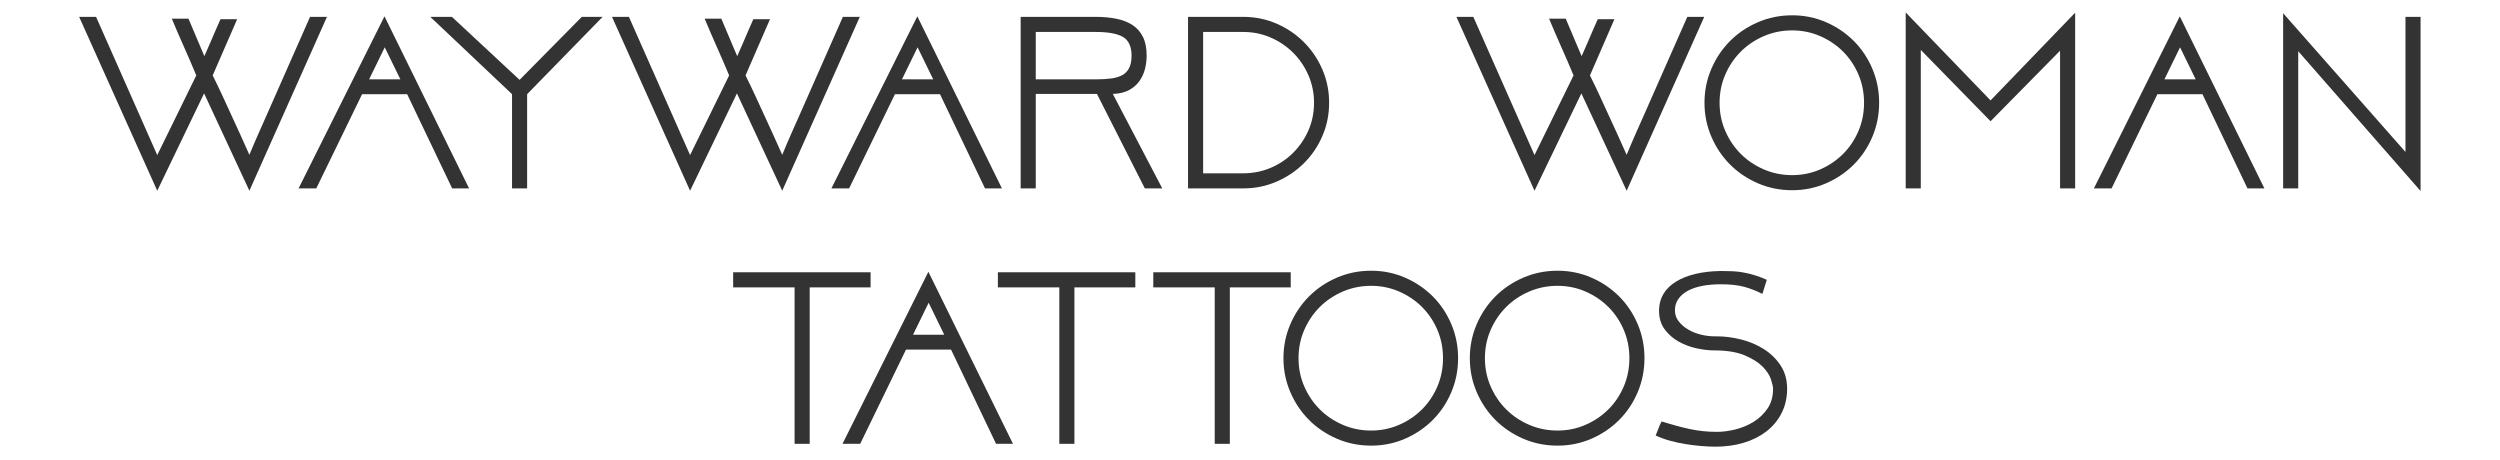
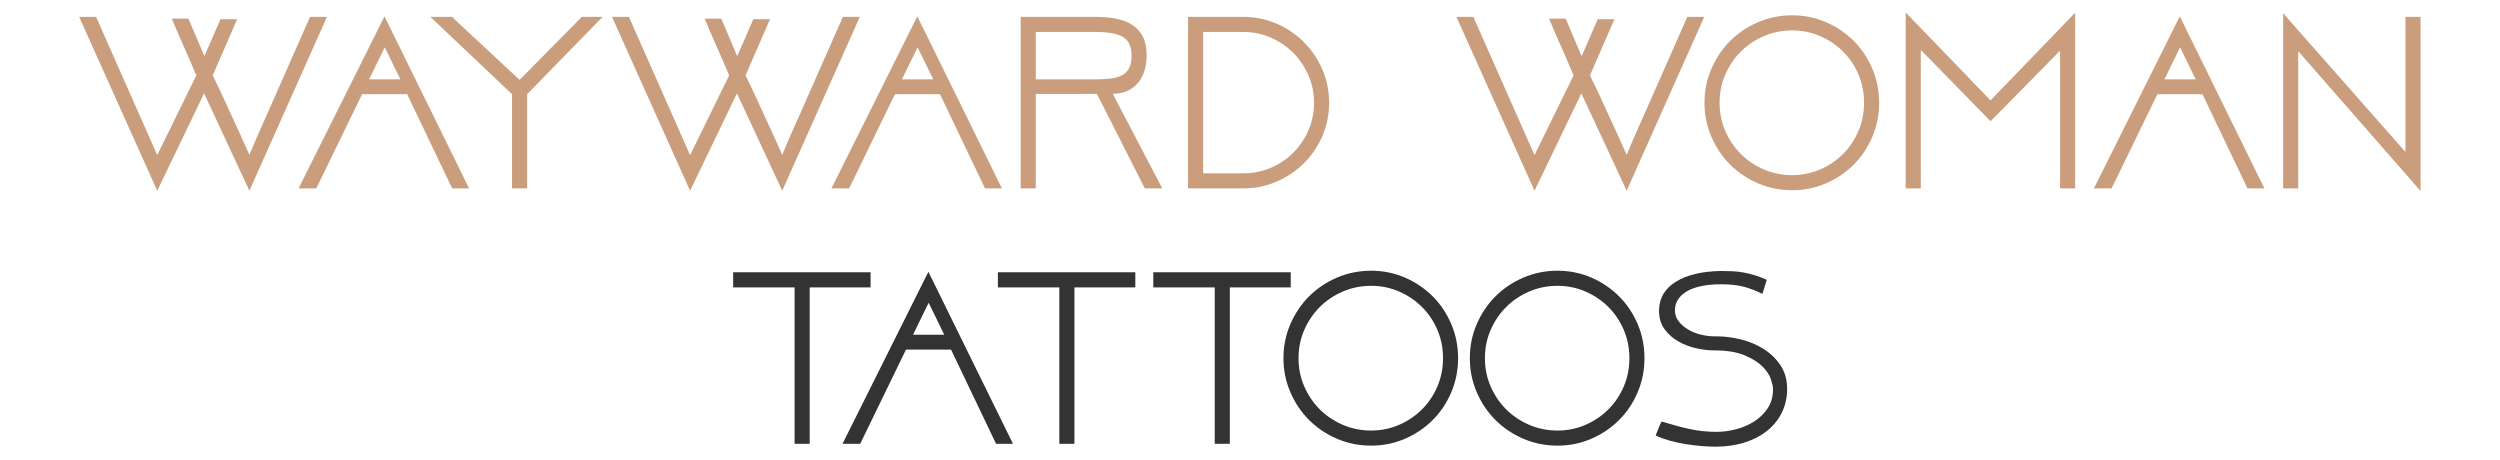
<svg xmlns="http://www.w3.org/2000/svg" version="1.1" id="Layer_1" x="0px" y="0px" width="581.371px" height="106.768px" viewBox="0 0 581.371 106.768" enable-background="new 0 0 581.371 106.768" xml:space="preserve">
-   <defs id="defs45" />
-   <g id="g3">
-     <path d="M60.144,30.979c0.666-1.492,1.422-3.198,2.271-5.114c0.847-1.917,1.714-3.884,2.603-5.902   c2.058-4.681,4.419-10.028,7.082-16.042h3.935L57.995,44.357l-10.533-22.64l-10.896,22.64L18.406,3.921h3.935l14.225,32.143   l9.08-18.523c-0.403-0.968-0.847-2.018-1.332-3.147c-0.484-1.13-0.989-2.28-1.513-3.451c-0.524-1.17-1.029-2.32-1.514-3.451   c-0.484-1.128-0.929-2.179-1.331-3.147h3.874l3.693,8.717c0.484-1.129,0.958-2.209,1.422-3.238c0.464-1.03,0.856-1.947,1.181-2.754   c0.403-0.928,0.787-1.796,1.15-2.603h3.874L49.46,17.54c0.887,1.777,1.644,3.35,2.27,4.722c0.625,1.373,1.312,2.866,2.059,4.48   c0.747,1.614,1.432,3.108,2.058,4.479c0.625,1.372,1.341,2.966,2.148,4.782C58.761,34.148,59.478,32.472,60.144,30.979z" id="path5" style="fill:#333333;fill-opacity:1" />
-     <path d="M94.678,21.899H84.206L73.552,43.812h-4.116L89.412,3.8l19.673,40.013h-3.935L94.678,21.899z M85.84,18.448h7.264   l-3.632-7.445L85.84,18.448z" id="path7" style="fill:#333333;fill-opacity:1" />
-     <path d="M100.065,3.921h5.024l15.739,14.649l14.467-14.649h4.843l-17.555,17.979v21.913h-3.511V21.899L100.065,3.921z" id="path9" style="fill:#333333;fill-opacity:1" />
-     <path d="M184.054,30.979c0.666-1.492,1.422-3.198,2.271-5.114c0.847-1.917,1.714-3.884,2.603-5.902   c2.058-4.681,4.419-10.028,7.082-16.042h3.935l-18.038,40.437l-10.534-22.64l-10.896,22.64l-18.16-40.437h3.935l14.226,32.143   l9.08-18.523c-0.403-0.968-0.847-2.018-1.332-3.147c-0.484-1.13-0.989-2.28-1.513-3.451c-0.525-1.17-1.029-2.32-1.513-3.451   c-0.485-1.128-0.929-2.179-1.332-3.147h3.874l3.693,8.717c0.484-1.129,0.958-2.209,1.422-3.238c0.464-1.03,0.857-1.947,1.181-2.754   c0.403-0.928,0.787-1.796,1.15-2.603h3.874l-5.69,13.075c0.887,1.777,1.644,3.35,2.271,4.722c0.624,1.373,1.311,2.866,2.058,4.48   c0.747,1.614,1.432,3.108,2.058,4.479c0.625,1.372,1.341,2.966,2.148,4.782C182.672,34.148,183.389,32.472,184.054,30.979z" id="path11" style="fill:#333333;fill-opacity:1" />
-     <path d="M218.589,21.899h-10.472l-10.655,21.913h-4.116L213.323,3.8l19.673,40.013h-3.935L218.589,21.899z M209.751,18.448h7.264   l-3.632-7.445L209.751,18.448z" id="path13" style="fill:#333333;fill-opacity:1" />
-     <path d="M240.865,21.838v21.974h-3.511V3.921h17.493c1.775,0,3.39,0.151,4.843,0.454c1.453,0.303,2.694,0.798,3.724,1.483   c1.029,0.686,1.825,1.604,2.39,2.754c0.565,1.15,0.848,2.594,0.848,4.328c0,1.049-0.131,2.088-0.394,3.118   c-0.263,1.029-0.696,1.967-1.301,2.814c-0.605,0.848-1.414,1.543-2.421,2.088c-1.01,0.545-2.261,0.837-3.754,0.877l11.501,21.974   h-4.056l-11.138-21.974H240.865z M240.865,7.431v11.017h14.165c1.291,0,2.441-0.069,3.451-0.211   c1.008-0.141,1.856-0.403,2.542-0.787c0.686-0.383,1.211-0.938,1.574-1.664c0.363-0.727,0.545-1.675,0.545-2.845   c0-2.099-0.657-3.542-1.968-4.328c-1.312-0.787-3.42-1.181-6.326-1.181H240.865z" id="path15" style="fill:#333333;fill-opacity:1" />
-     <path d="M289.11,3.921c2.744,0,5.327,0.525,7.748,1.574c2.422,1.049,4.54,2.482,6.355,4.298c1.816,1.816,3.249,3.935,4.299,6.356   c1.048,2.422,1.574,5.004,1.574,7.749s-0.526,5.327-1.574,7.748c-1.05,2.422-2.482,4.53-4.299,6.326   c-1.815,1.795-3.935,3.219-6.355,4.267c-2.421,1.05-5.004,1.574-7.748,1.574h-12.833V3.921H289.11z M305.575,23.897   c0-2.26-0.435-4.389-1.301-6.386c-0.868-1.998-2.049-3.743-3.541-5.236c-1.494-1.493-3.238-2.673-5.237-3.541   c-1.998-0.868-4.127-1.302-6.386-1.302h-9.323v32.87h9.323c2.259,0,4.388-0.424,6.386-1.271c1.998-0.848,3.743-2.017,5.237-3.511   c1.492-1.493,2.673-3.228,3.541-5.206C305.14,28.336,305.575,26.197,305.575,23.897z" id="path17" style="fill:#333333;fill-opacity:1" />
-     <path d="M380.424,30.979c0.667-1.492,1.423-3.198,2.27-5.114c0.848-1.917,1.715-3.884,2.603-5.902   c2.06-4.681,4.42-10.028,7.083-16.042h3.935l-18.039,40.437l-10.532-22.64l-10.896,22.64L338.686,3.921h3.936l14.224,32.143   l9.081-18.523c-0.403-0.968-0.848-2.018-1.332-3.147c-0.484-1.13-0.989-2.28-1.514-3.451c-0.525-1.17-1.029-2.32-1.514-3.451   c-0.484-1.128-0.929-2.179-1.331-3.147h3.874l3.692,8.717c0.484-1.129,0.959-2.209,1.423-3.238c0.462-1.03,0.855-1.947,1.18-2.754   c0.403-0.928,0.787-1.796,1.151-2.603h3.874l-5.69,13.075c0.887,1.777,1.644,3.35,2.269,4.722c0.626,1.373,1.312,2.866,2.061,4.48   c0.746,1.614,1.432,3.108,2.058,4.479c0.624,1.372,1.341,2.966,2.147,4.782C379.042,34.148,379.759,32.472,380.424,30.979z" id="path19" style="fill:#333333;fill-opacity:1" />
-     <path d="M416.773,3.558c2.786,0,5.409,0.535,7.87,1.604c2.462,1.069,4.61,2.522,6.447,4.358c1.835,1.837,3.278,3.995,4.327,6.477   s1.574,5.115,1.574,7.9c0,2.784-0.525,5.417-1.574,7.899s-2.492,4.641-4.327,6.478c-1.837,1.836-3.985,3.289-6.447,4.358   c-2.462,1.07-5.084,1.604-7.87,1.604c-2.823,0-5.477-0.535-7.96-1.604c-2.479-1.069-4.64-2.521-6.477-4.358   c-1.835-1.836-3.289-3.996-4.357-6.478c-1.07-2.482-1.604-5.115-1.604-7.899c0-2.785,0.534-5.418,1.604-7.9   c1.069-2.482,2.522-4.64,4.357-6.477c1.836-1.836,3.997-3.289,6.477-4.358C411.297,4.093,413.949,3.558,416.773,3.558z    M433.481,23.897c0-2.34-0.435-4.53-1.301-6.568c-0.868-2.038-2.058-3.814-3.571-5.327c-1.515-1.514-3.29-2.713-5.326-3.602   c-2.039-0.887-4.208-1.331-6.51-1.331c-2.34,0-4.539,0.444-6.597,1.331c-2.059,0.889-3.844,2.088-5.357,3.602   c-1.514,1.513-2.715,3.29-3.602,5.327c-0.889,2.038-1.332,4.228-1.332,6.568c0,2.341,0.443,4.531,1.332,6.567   c0.887,2.039,2.088,3.814,3.602,5.328c1.514,1.513,3.299,2.714,5.357,3.602c2.058,0.888,4.257,1.332,6.597,1.332   c2.302,0,4.471-0.444,6.51-1.332c2.036-0.888,3.812-2.088,5.326-3.602c1.514-1.514,2.703-3.289,3.571-5.328   C433.047,28.427,433.481,26.238,433.481,23.897z" id="path21" style="fill:#333333;fill-opacity:1" />
-     <path d="M482.574,2.952v40.86h-3.511V11.79L462.9,28.195l-16.223-16.586v32.204h-3.511V2.892l19.733,20.46L482.574,2.952z" id="path23" style="fill:#333333;fill-opacity:1" />
-     <path d="M512.174,21.899h-10.472l-10.654,21.913h-4.116L506.908,3.8l19.673,40.013h-3.935L512.174,21.899z M503.336,18.448h7.264   l-3.632-7.445L503.336,18.448z" id="path25" style="fill:#333333;fill-opacity:1" />
-     <path d="M562.9,3.921v40.497l-28.45-32.506v31.901h-3.511V3.073l28.45,32.265V3.921H562.9z" id="path27" style="fill:#333333;fill-opacity:1" />
-     <path d="M202.457,63.319v3.512h-14.165v36.38h-3.512V66.83h-14.286v-3.512H202.457z" id="path29" style="fill:#333333;fill-opacity:1" />
-     <path d="M221.162,81.297h-10.473l-10.653,21.913h-4.117l19.977-40.012l19.673,40.012h-3.935L221.162,81.297z M212.323,77.847h7.265   l-3.632-7.445L212.323,77.847z" id="path31" style="fill:#333333;fill-opacity:1" />
-     <path d="M264.019,63.319v3.512h-14.165v36.38h-3.511V66.83h-14.287v-3.512H264.019z" id="path33" style="fill:#333333;fill-opacity:1" />
-     <path d="M300.158,63.319v3.512h-14.165v36.38h-3.511V66.83h-14.286v-3.512H300.158z" id="path35" style="fill:#333333;fill-opacity:1" />
-     <path d="M318.863,62.956c2.783,0,5.407,0.534,7.868,1.604c2.462,1.069,4.609,2.522,6.446,4.357   c1.836,1.837,3.278,3.995,4.329,6.477c1.047,2.482,1.572,5.115,1.572,7.9s-0.525,5.417-1.572,7.899   c-1.051,2.481-2.493,4.642-4.329,6.478c-1.837,1.836-3.985,3.289-6.446,4.357c-2.462,1.07-5.085,1.604-7.868,1.604   c-2.826,0-5.479-0.534-7.96-1.604c-2.483-1.068-4.642-2.521-6.479-4.357s-3.29-3.996-4.357-6.478   c-1.069-2.482-1.604-5.114-1.604-7.899s0.535-5.418,1.604-7.9c1.068-2.481,2.521-4.64,4.357-6.477   c1.836-1.835,3.995-3.288,6.479-4.357C313.384,63.49,316.037,62.956,318.863,62.956z M335.57,83.295   c0-2.34-0.434-4.529-1.303-6.568c-0.868-2.036-2.059-3.813-3.57-5.326c-1.513-1.514-3.29-2.714-5.327-3.602   c-2.038-0.888-4.207-1.332-6.507-1.332c-2.342,0-4.541,0.444-6.6,1.332s-3.844,2.088-5.357,3.602   c-1.513,1.513-2.713,3.29-3.602,5.326c-0.888,2.039-1.332,4.229-1.332,6.568c0,2.341,0.444,4.53,1.332,6.568   c0.887,2.037,2.089,3.812,3.602,5.326c1.514,1.514,3.299,2.715,5.357,3.602c2.059,0.889,4.258,1.332,6.6,1.332   c2.3,0,4.469-0.443,6.507-1.332c2.037-0.887,3.814-2.088,5.327-3.602s2.702-3.289,3.57-5.326   C335.136,87.825,335.57,85.636,335.57,83.295z" id="path37" style="fill:#333333;fill-opacity:1" />
-     <path d="M362.205,62.956c2.783,0,5.407,0.534,7.869,1.604c2.461,1.069,4.609,2.522,6.446,4.357   c1.834,1.837,3.278,3.995,4.328,6.477c1.048,2.482,1.572,5.115,1.572,7.9s-0.524,5.417-1.572,7.899   c-1.05,2.481-2.494,4.642-4.328,6.478c-1.837,1.836-3.985,3.289-6.446,4.357c-2.463,1.07-5.086,1.604-7.869,1.604   c-2.825,0-5.479-0.534-7.96-1.604c-2.482-1.068-4.642-2.521-6.478-4.357c-1.837-1.836-3.29-3.996-4.358-6.478   c-1.071-2.482-1.604-5.114-1.604-7.899s0.533-5.418,1.604-7.9c1.069-2.481,2.521-4.64,4.358-6.477   c1.835-1.835,3.995-3.288,6.478-4.357C356.725,63.49,359.38,62.956,362.205,62.956z M378.912,83.295   c0-2.34-0.435-4.529-1.303-6.568c-0.868-2.036-2.058-3.813-3.57-5.326c-1.514-1.514-3.291-2.714-5.326-3.602   c-2.039-0.888-4.208-1.332-6.508-1.332c-2.341,0-4.541,0.444-6.6,1.332c-2.058,0.888-3.843,2.088-5.357,3.602   c-1.513,1.513-2.713,3.29-3.601,5.326c-0.888,2.039-1.332,4.229-1.332,6.568c0,2.341,0.444,4.53,1.332,6.568   c0.887,2.037,2.088,3.812,3.601,5.326c1.515,1.514,3.3,2.715,5.357,3.602c2.059,0.889,4.259,1.332,6.6,1.332   c2.3,0,4.469-0.443,6.508-1.332c2.035-0.887,3.812-2.088,5.326-3.602s2.702-3.289,3.57-5.326   C378.477,87.825,378.912,85.636,378.912,83.295z" id="path39" style="fill:#333333;fill-opacity:1" />
-     <path d="M415.595,90.62c-0.041,2.058-0.484,3.904-1.332,5.538c-0.848,1.635-2.019,3.026-3.51,4.177   c-1.494,1.149-3.25,2.028-5.267,2.633c-2.019,0.605-4.218,0.908-6.599,0.908c-0.929,0-1.997-0.051-3.209-0.151   c-1.211-0.101-2.452-0.252-3.723-0.453c-1.272-0.202-2.513-0.475-3.724-0.817s-2.28-0.736-3.209-1.181   c0.201-0.443,0.423-0.999,0.666-1.665s0.485-1.2,0.727-1.604l0.363,0.121c2.058,0.646,4.096,1.191,6.114,1.635   c2.018,0.444,4.136,0.666,6.357,0.666c1.371,0,2.822-0.19,4.356-0.575c1.533-0.383,2.946-0.978,4.238-1.785   c1.291-0.808,2.36-1.836,3.208-3.088c0.848-1.25,1.271-2.764,1.271-4.54c0-0.483-0.162-1.22-0.484-2.209   c-0.324-0.988-0.969-1.977-1.938-2.966c-0.968-0.988-2.36-1.867-4.177-2.634c-1.815-0.766-4.218-1.149-7.204-1.149   c-1.209,0-2.552-0.161-4.024-0.484c-1.474-0.323-2.855-0.848-4.146-1.574c-1.292-0.727-2.372-1.675-3.238-2.846   c-0.868-1.169-1.304-2.603-1.304-4.298v-0.242c0.082-2.784,1.394-4.964,3.935-6.537c2.543-1.574,6.014-2.401,10.413-2.482   c1.008,0,1.947,0.021,2.815,0.062c0.867,0.04,1.725,0.141,2.572,0.303c0.848,0.161,1.705,0.373,2.573,0.636   c0.868,0.262,1.786,0.614,2.754,1.059l-1.029,3.269c-1.331-0.686-2.725-1.23-4.176-1.634c-1.452-0.403-3.291-0.605-5.509-0.605   c-1.533,0-2.947,0.121-4.237,0.363c-1.292,0.242-2.412,0.616-3.359,1.119c-0.949,0.506-1.695,1.141-2.24,1.907   s-0.817,1.655-0.817,2.663c0,0.969,0.293,1.827,0.879,2.573c0.585,0.747,1.32,1.383,2.209,1.906   c0.887,0.525,1.876,0.919,2.967,1.181c1.09,0.264,2.139,0.394,3.148,0.394h0.545c1.815,0,3.69,0.242,5.629,0.727   c1.938,0.484,3.701,1.231,5.296,2.239c1.595,1.01,2.896,2.281,3.905,3.814c1.009,1.534,1.513,3.328,1.513,5.388V90.62   L415.595,90.62z" id="path41" style="fill:#333333;fill-opacity:1" />
-   </g>
+   <path id="path5" fill="#CA9E7D" d="M60.144,30.979c0.666-1.492,1.422-3.198,2.271-5.114c0.848-1.917,1.714-3.884,2.604-5.901  c2.058-4.682,4.419-10.028,7.082-16.042h3.935l-18.04,40.436l-10.533-22.64l-10.896,22.64L18.406,3.921h3.935l14.226,32.143  l9.08-18.522c-0.403-0.969-0.848-2.019-1.332-3.147c-0.484-1.13-0.989-2.28-1.514-3.451c-0.523-1.17-1.028-2.319-1.514-3.45  c-0.483-1.129-0.929-2.18-1.331-3.147h3.874l3.693,8.717c0.483-1.129,0.958-2.209,1.422-3.238s0.855-1.946,1.181-2.754  c0.403-0.928,0.787-1.796,1.15-2.603h3.874L49.46,17.54c0.888,1.776,1.645,3.35,2.271,4.722c0.625,1.373,1.312,2.866,2.059,4.48  c0.747,1.613,1.433,3.107,2.059,4.479c0.625,1.372,1.341,2.966,2.147,4.782C58.761,34.148,59.478,32.472,60.144,30.979z" />
+   <path id="path7" fill="#CA9E7D" d="M94.678,21.899H84.206L73.552,43.812h-4.116L89.412,3.8l19.673,40.013h-3.935L94.678,21.899z   M85.84,18.448h7.265l-3.632-7.444L85.84,18.448z" />
+   <path id="path9" fill="#CA9E7D" d="M100.065,3.921h5.023l15.739,14.648l14.467-14.648h4.844L122.583,21.9v21.913h-3.511V21.899  L100.065,3.921z" />
+   <path id="path11" fill="#CA9E7D" d="M184.054,30.979c0.666-1.492,1.422-3.198,2.271-5.114c0.847-1.917,1.714-3.884,2.604-5.901  c2.058-4.682,4.419-10.028,7.081-16.042h3.936l-18.038,40.437l-10.534-22.64l-10.896,22.64l-18.16-40.437h3.935l14.227,32.143  l9.08-18.522c-0.403-0.969-0.848-2.019-1.332-3.147c-0.484-1.13-0.989-2.28-1.514-3.451c-0.524-1.17-1.028-2.319-1.513-3.45  c-0.485-1.129-0.929-2.18-1.332-3.147h3.874l3.693,8.717c0.483-1.129,0.958-2.209,1.422-3.238s0.856-1.946,1.181-2.754  c0.403-0.928,0.787-1.796,1.15-2.603h3.874l-5.69,13.075c0.887,1.776,1.645,3.35,2.271,4.722c0.624,1.373,1.311,2.866,2.058,4.48  c0.747,1.613,1.432,3.107,2.058,4.479c0.625,1.372,1.342,2.966,2.148,4.782C182.672,34.148,183.389,32.472,184.054,30.979z" />
+   <path id="path13" fill="#CA9E7D" d="M218.589,21.899h-10.472l-10.655,21.913h-4.115L213.323,3.8l19.673,40.013h-3.935  L218.589,21.899z M209.751,18.448h7.265l-3.633-7.444L209.751,18.448z" />
+   <path id="path15" fill="#CA9E7D" d="M240.865,21.838v21.974h-3.511V3.921h17.493c1.774,0,3.39,0.15,4.843,0.454  c1.453,0.303,2.693,0.798,3.724,1.482c1.029,0.687,1.825,1.604,2.391,2.754c0.564,1.15,0.848,2.595,0.848,4.328  c0,1.049-0.131,2.088-0.395,3.118c-0.263,1.029-0.695,1.967-1.301,2.814c-0.604,0.848-1.414,1.543-2.421,2.088  c-1.01,0.545-2.261,0.837-3.754,0.877l11.501,21.974h-4.056l-11.139-21.974L240.865,21.838L240.865,21.838z M240.865,7.431v11.017  h14.165c1.291,0,2.441-0.068,3.451-0.211c1.008-0.141,1.855-0.402,2.542-0.786c0.686-0.384,1.211-0.938,1.574-1.664  c0.362-0.728,0.545-1.676,0.545-2.846c0-2.099-0.657-3.542-1.969-4.328s-3.42-1.181-6.325-1.181L240.865,7.431L240.865,7.431z" />
+   <path id="path17" fill="#CA9E7D" d="M289.11,3.921c2.744,0,5.327,0.524,7.748,1.574c2.422,1.049,4.54,2.481,6.354,4.298  c1.816,1.815,3.249,3.935,4.3,6.355c1.048,2.422,1.573,5.004,1.573,7.749s-0.525,5.327-1.573,7.748  c-1.051,2.422-2.482,4.53-4.3,6.326c-1.814,1.795-3.935,3.219-6.354,4.267c-2.421,1.051-5.004,1.574-7.748,1.574h-12.833V3.921  H289.11z M305.575,23.897c0-2.26-0.435-4.389-1.301-6.386c-0.868-1.998-2.049-3.743-3.541-5.236  c-1.494-1.493-3.238-2.673-5.237-3.541c-1.998-0.867-4.127-1.302-6.386-1.302h-9.323v32.87h9.323c2.259,0,4.388-0.424,6.386-1.271  s3.743-2.017,5.237-3.511c1.492-1.493,2.673-3.228,3.541-5.206C305.14,28.336,305.575,26.197,305.575,23.897z" />
+   <path id="path19" fill="#CA9E7D" d="M380.424,30.979c0.667-1.492,1.424-3.198,2.271-5.114c0.848-1.917,1.715-3.884,2.603-5.901  c2.061-4.682,4.42-10.028,7.083-16.042h3.936l-18.039,40.437l-10.532-22.64l-10.896,22.64L338.686,3.921h3.936l14.225,32.143  l9.081-18.522c-0.403-0.969-0.849-2.019-1.332-3.147c-0.484-1.13-0.989-2.28-1.515-3.451c-0.524-1.17-1.028-2.319-1.514-3.45  c-0.484-1.129-0.929-2.18-1.331-3.147h3.874l3.691,8.717c0.484-1.129,0.96-2.209,1.424-3.238c0.462-1.029,0.854-1.946,1.18-2.754  c0.403-0.928,0.787-1.796,1.151-2.603h3.874l-5.69,13.075c0.887,1.776,1.644,3.35,2.269,4.722c0.626,1.373,1.312,2.866,2.062,4.48  c0.746,1.613,1.432,3.107,2.058,4.479c0.624,1.372,1.342,2.966,2.147,4.782C379.042,34.148,379.759,32.472,380.424,30.979z" />
+   <path id="path21" fill="#CA9E7D" d="M416.773,3.558c2.786,0,5.409,0.535,7.87,1.604c2.462,1.068,4.61,2.521,6.447,4.357  c1.835,1.837,3.277,3.995,4.326,6.478c1.05,2.481,1.574,5.114,1.574,7.899c0,2.784-0.524,5.417-1.574,7.899  c-1.049,2.481-2.491,4.641-4.326,6.478c-1.837,1.836-3.985,3.289-6.447,4.358c-2.462,1.07-5.084,1.604-7.87,1.604  c-2.823,0-5.477-0.534-7.96-1.604c-2.479-1.069-4.64-2.521-6.477-4.358c-1.835-1.836-3.289-3.996-4.357-6.478  c-1.07-2.482-1.604-5.115-1.604-7.899c0-2.785,0.533-5.418,1.604-7.899c1.069-2.482,2.522-4.641,4.357-6.478  c1.836-1.836,3.997-3.289,6.477-4.357C411.298,4.093,413.949,3.558,416.773,3.558z M433.481,23.897c0-2.34-0.435-4.529-1.301-6.567  c-0.868-2.038-2.059-3.814-3.571-5.327c-1.515-1.515-3.29-2.713-5.326-3.603c-2.039-0.887-4.208-1.331-6.51-1.331  c-2.34,0-4.539,0.444-6.597,1.331c-2.06,0.89-3.845,2.088-5.357,3.603c-1.514,1.513-2.715,3.29-3.602,5.327  c-0.89,2.038-1.332,4.228-1.332,6.567c0,2.341,0.442,4.531,1.332,6.567c0.887,2.039,2.088,3.813,3.602,5.328  c1.514,1.513,3.299,2.714,5.357,3.602c2.058,0.888,4.257,1.332,6.597,1.332c2.302,0,4.471-0.444,6.51-1.332  c2.036-0.888,3.812-2.088,5.326-3.602c1.514-1.515,2.703-3.289,3.571-5.328C433.048,28.427,433.481,26.238,433.481,23.897z" />
+   <path id="path23" fill="#CA9E7D" d="M482.574,2.952v40.859h-3.511V11.79L462.9,28.195l-16.223-16.586v32.204h-3.511V2.892  l19.732,20.46L482.574,2.952z" />
+   <path id="path25" fill="#CA9E7D" d="M512.175,21.899h-10.473l-10.653,21.913h-4.116L506.908,3.8l19.673,40.013h-3.935  L512.175,21.899z M503.337,18.448h7.264l-3.632-7.444L503.337,18.448z" />
+   <path id="path27" fill="#CA9E7D" d="M562.9,3.921v40.497l-28.45-32.506v31.9h-3.511V3.073l28.45,32.266V3.921H562.9z" />
+   <path id="path29" fill="#333333" d="M202.457,63.319v3.513h-14.165v36.38h-3.512V66.83h-14.286v-3.513L202.457,63.319  L202.457,63.319z" />
+   <path id="path31" fill="#333333" d="M221.162,81.297h-10.473l-10.653,21.913h-4.117l19.978-40.013l19.673,40.013h-3.936  L221.162,81.297z M212.323,77.847h7.265l-3.632-7.445L212.323,77.847z" />
+   <path id="path33" fill="#333333" d="M264.019,63.319v3.513h-14.165v36.38h-3.511V66.83h-14.287v-3.513L264.019,63.319  L264.019,63.319z" />
+   <path id="path35" fill="#333333" d="M300.158,63.319v3.513h-14.165v36.38h-3.511V66.83h-14.286v-3.513L300.158,63.319  L300.158,63.319z" />
+   <path id="path37" fill="#333333" d="M318.863,62.956c2.783,0,5.407,0.533,7.868,1.604c2.462,1.069,4.608,2.522,6.446,4.357  c1.836,1.837,3.277,3.995,4.328,6.477c1.048,2.482,1.572,5.115,1.572,7.9s-0.524,5.417-1.572,7.898  c-1.051,2.481-2.492,4.643-4.328,6.479c-1.838,1.836-3.985,3.289-6.446,4.356c-2.462,1.07-5.085,1.604-7.868,1.604  c-2.826,0-5.479-0.534-7.96-1.604c-2.483-1.067-4.642-2.521-6.479-4.356c-1.837-1.836-3.29-3.996-4.356-6.479  c-1.069-2.481-1.604-5.113-1.604-7.898s0.535-5.418,1.604-7.9c1.068-2.48,2.521-4.64,4.356-6.477  c1.837-1.835,3.995-3.288,6.479-4.357C313.384,63.49,316.037,62.956,318.863,62.956z M335.57,83.295c0-2.34-0.434-4.529-1.303-6.568  c-0.868-2.036-2.06-3.812-3.57-5.326c-1.513-1.514-3.29-2.714-5.327-3.602c-2.038-0.888-4.207-1.332-6.507-1.332  c-2.342,0-4.541,0.444-6.6,1.332c-2.06,0.888-3.845,2.088-5.357,3.602s-2.713,3.29-3.602,5.326  c-0.889,2.039-1.332,4.229-1.332,6.568c0,2.341,0.443,4.53,1.332,6.567c0.887,2.037,2.089,3.812,3.602,5.326  c1.514,1.515,3.299,2.715,5.357,3.603c2.059,0.889,4.258,1.332,6.6,1.332c2.3,0,4.469-0.443,6.507-1.332  c2.037-0.888,3.814-2.088,5.327-3.603c1.513-1.514,2.702-3.289,3.57-5.326C335.136,87.825,335.57,85.636,335.57,83.295z" />
+   <path id="path39" fill="#333333" d="M362.205,62.956c2.783,0,5.407,0.533,7.869,1.604c2.461,1.069,4.609,2.522,6.446,4.357  c1.834,1.837,3.277,3.995,4.328,6.477c1.048,2.482,1.571,5.115,1.571,7.9s-0.523,5.417-1.571,7.898  c-1.051,2.481-2.494,4.643-4.328,6.479c-1.837,1.836-3.985,3.289-6.446,4.356c-2.463,1.07-5.086,1.604-7.869,1.604  c-2.825,0-5.479-0.534-7.96-1.604c-2.481-1.067-4.642-2.521-6.478-4.356c-1.837-1.836-3.29-3.996-4.358-6.479  c-1.071-2.481-1.604-5.113-1.604-7.898s0.532-5.418,1.604-7.9c1.069-2.48,2.521-4.64,4.358-6.477  c1.835-1.835,3.995-3.288,6.478-4.357C356.725,63.49,359.38,62.956,362.205,62.956z M378.912,83.295c0-2.34-0.435-4.529-1.303-6.568  c-0.868-2.036-2.059-3.812-3.57-5.326c-1.514-1.514-3.291-2.714-5.326-3.602c-2.039-0.888-4.208-1.332-6.508-1.332  c-2.341,0-4.541,0.444-6.6,1.332s-3.843,2.088-5.357,3.602c-1.513,1.514-2.713,3.29-3.601,5.326  c-0.889,2.039-1.332,4.229-1.332,6.568c0,2.341,0.443,4.53,1.332,6.567c0.887,2.037,2.088,3.812,3.601,5.326  c1.516,1.515,3.3,2.715,5.357,3.603c2.059,0.889,4.259,1.332,6.6,1.332c2.3,0,4.469-0.443,6.508-1.332  c2.035-0.888,3.812-2.088,5.326-3.603c1.514-1.514,2.702-3.289,3.57-5.326S378.912,85.636,378.912,83.295z" />
+   <path id="path41" fill="#333333" d="M415.595,90.62c-0.041,2.058-0.484,3.903-1.332,5.538c-0.849,1.635-2.02,3.025-3.51,4.177  c-1.494,1.148-3.25,2.027-5.268,2.633c-2.019,0.604-4.218,0.908-6.599,0.908c-0.93,0-1.997-0.051-3.209-0.151  s-2.452-0.252-3.724-0.453c-1.271-0.202-2.513-0.475-3.724-0.816c-1.211-0.343-2.28-0.736-3.209-1.182  c0.201-0.442,0.423-0.999,0.666-1.665s0.484-1.199,0.727-1.604l0.363,0.121c2.058,0.646,4.096,1.19,6.114,1.635  c2.018,0.444,4.136,0.666,6.356,0.666c1.371,0,2.822-0.19,4.356-0.575c1.533-0.383,2.946-0.978,4.238-1.785  c1.291-0.808,2.359-1.836,3.208-3.088c0.848-1.25,1.271-2.764,1.271-4.54c0-0.482-0.162-1.22-0.483-2.209  c-0.324-0.987-0.97-1.977-1.938-2.966c-0.968-0.988-2.36-1.867-4.177-2.634c-1.815-0.767-4.218-1.149-7.204-1.149  c-1.209,0-2.553-0.161-4.024-0.483c-1.474-0.323-2.854-0.849-4.146-1.574c-1.292-0.728-2.372-1.675-3.238-2.846  c-0.868-1.169-1.304-2.604-1.304-4.299v-0.241c0.082-2.784,1.394-4.965,3.935-6.537c2.543-1.574,6.014-2.401,10.413-2.482  c1.008,0,1.947,0.021,2.815,0.062c0.867,0.04,1.725,0.141,2.571,0.303c0.849,0.161,1.705,0.373,2.573,0.636  c0.868,0.262,1.786,0.614,2.754,1.06l-1.028,3.269c-1.331-0.686-2.726-1.229-4.177-1.634c-1.451-0.403-3.291-0.605-5.509-0.605  c-1.533,0-2.947,0.121-4.237,0.363c-1.292,0.242-2.412,0.616-3.358,1.119c-0.949,0.506-1.695,1.141-2.24,1.907  c-0.545,0.766-0.817,1.654-0.817,2.663c0,0.969,0.293,1.826,0.879,2.572c0.585,0.747,1.32,1.384,2.209,1.906  c0.888,0.525,1.876,0.919,2.968,1.181c1.09,0.265,2.139,0.395,3.147,0.395h0.546c1.814,0,3.689,0.242,5.629,0.727  c1.938,0.484,3.7,1.231,5.296,2.239c1.595,1.01,2.896,2.281,3.904,3.814c1.01,1.533,1.514,3.327,1.514,5.388v0.238H415.595z" />
</svg>
